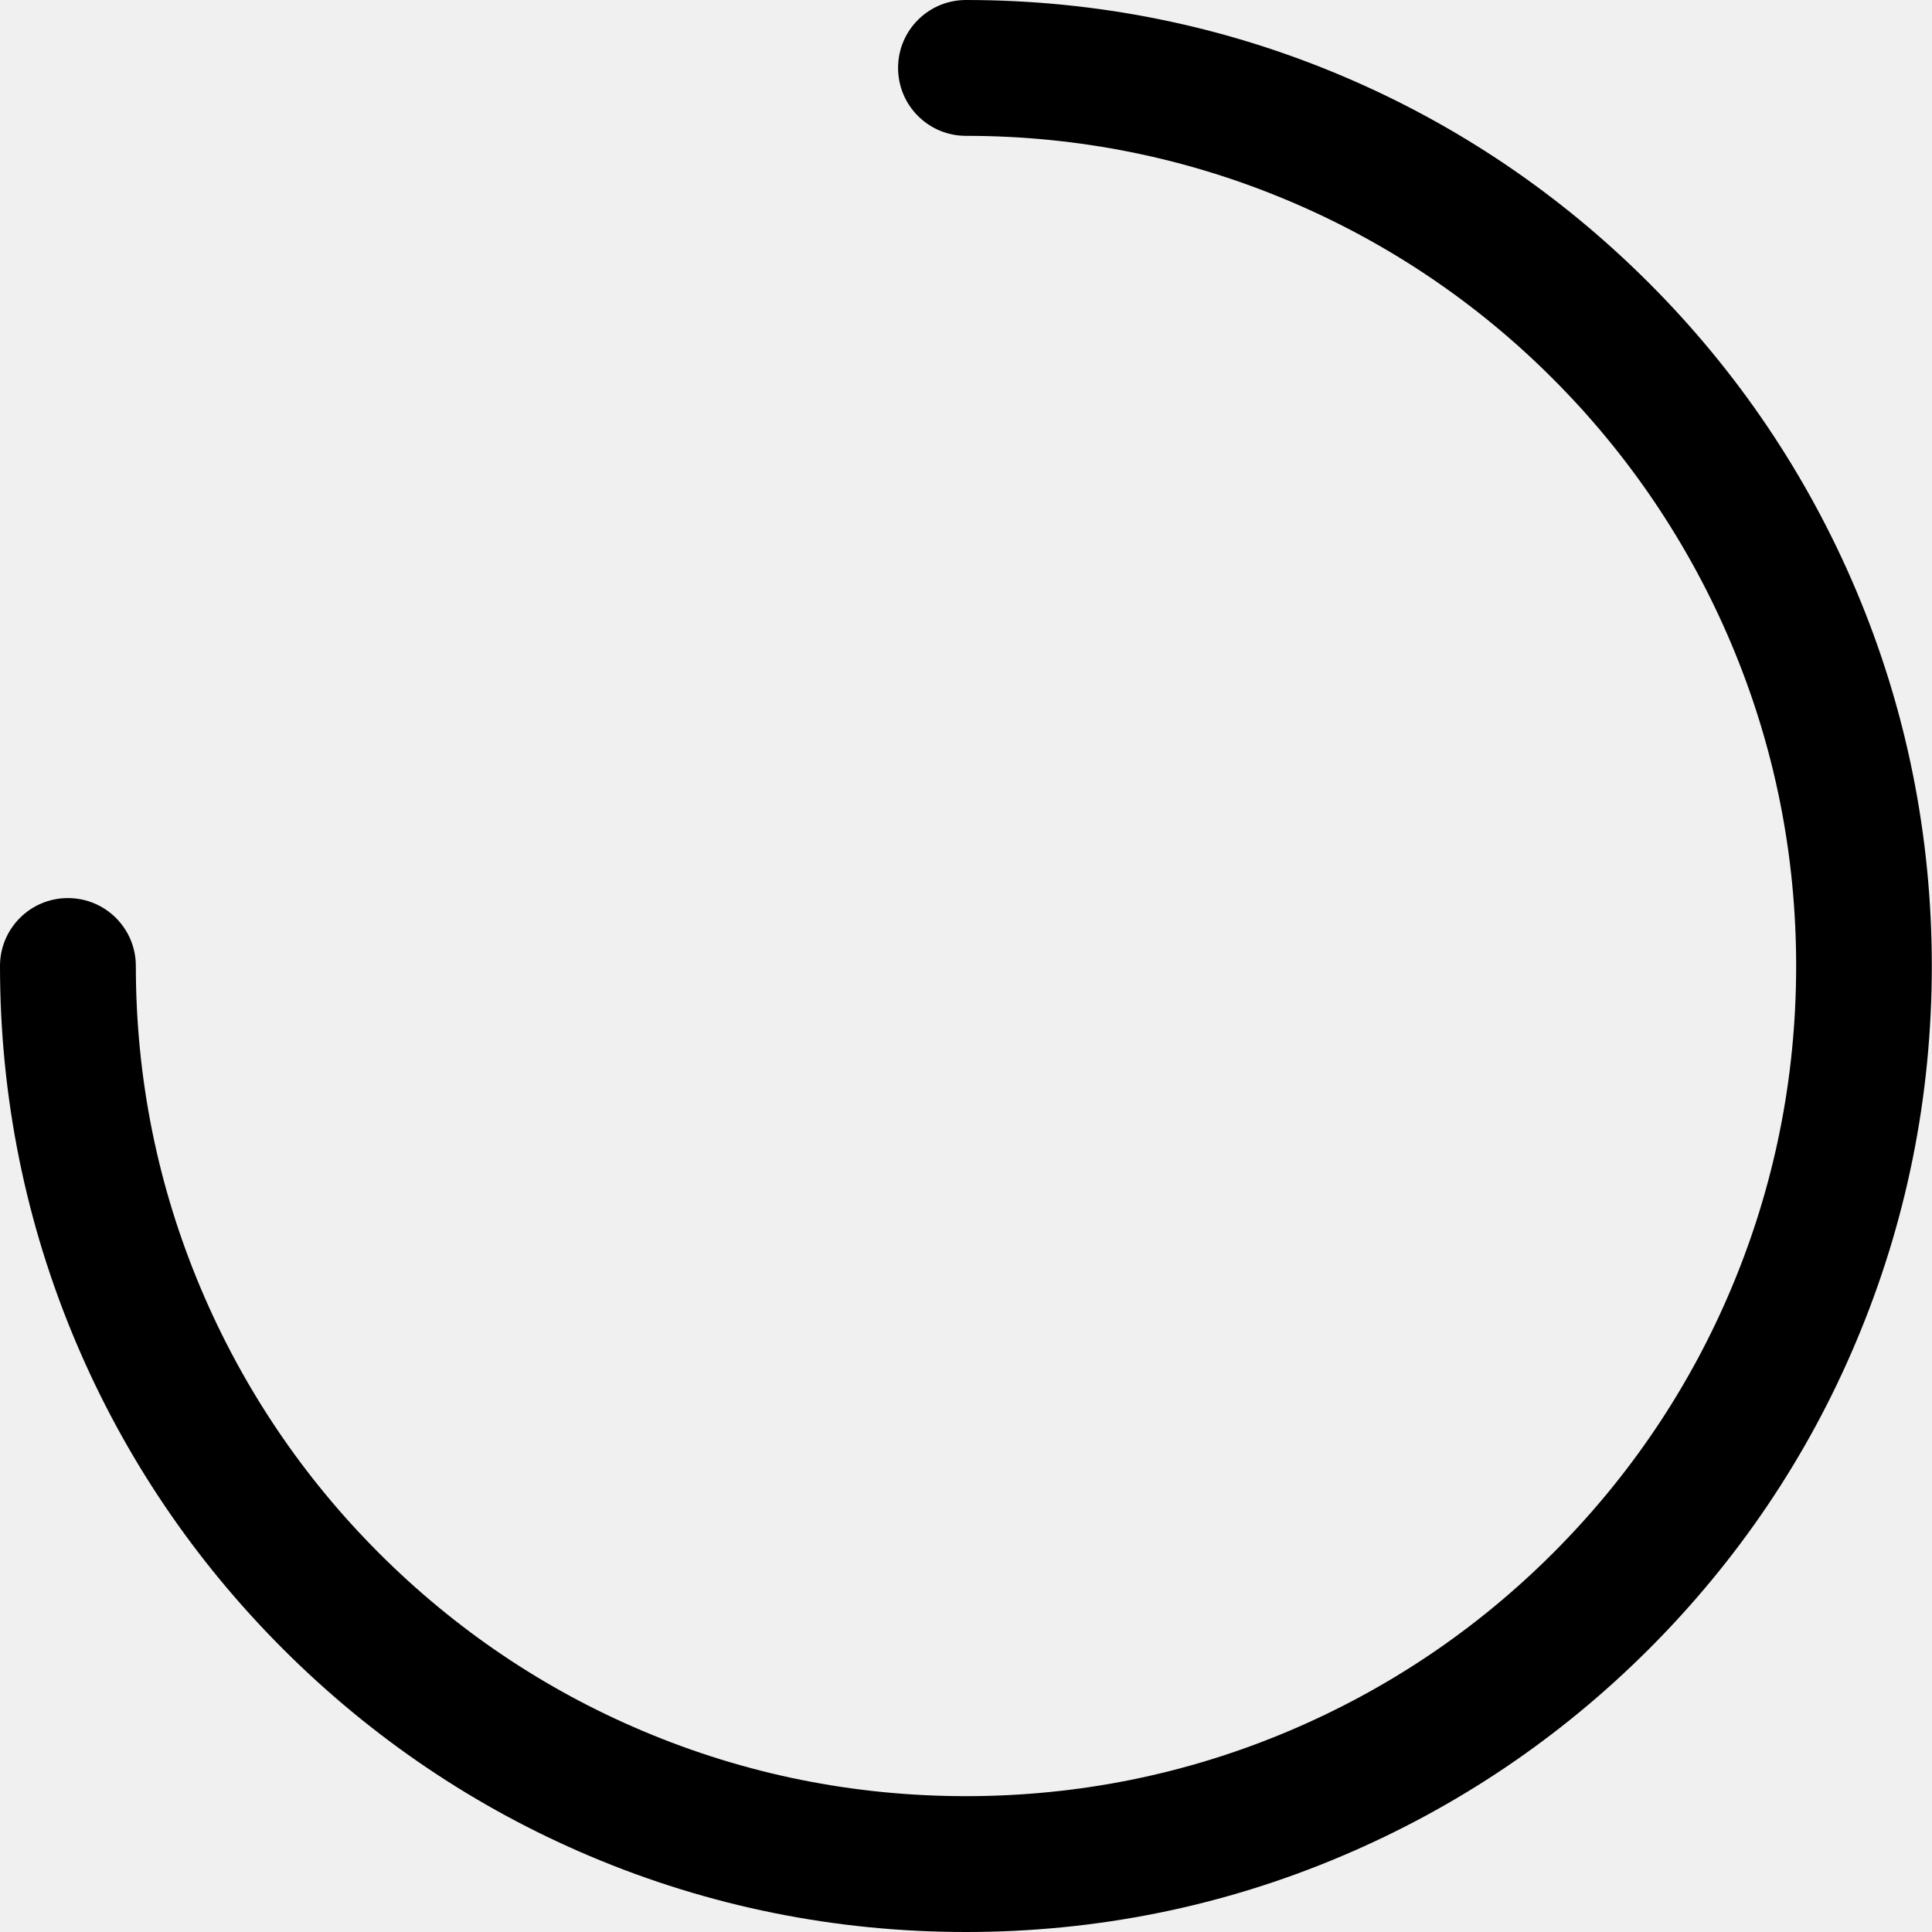
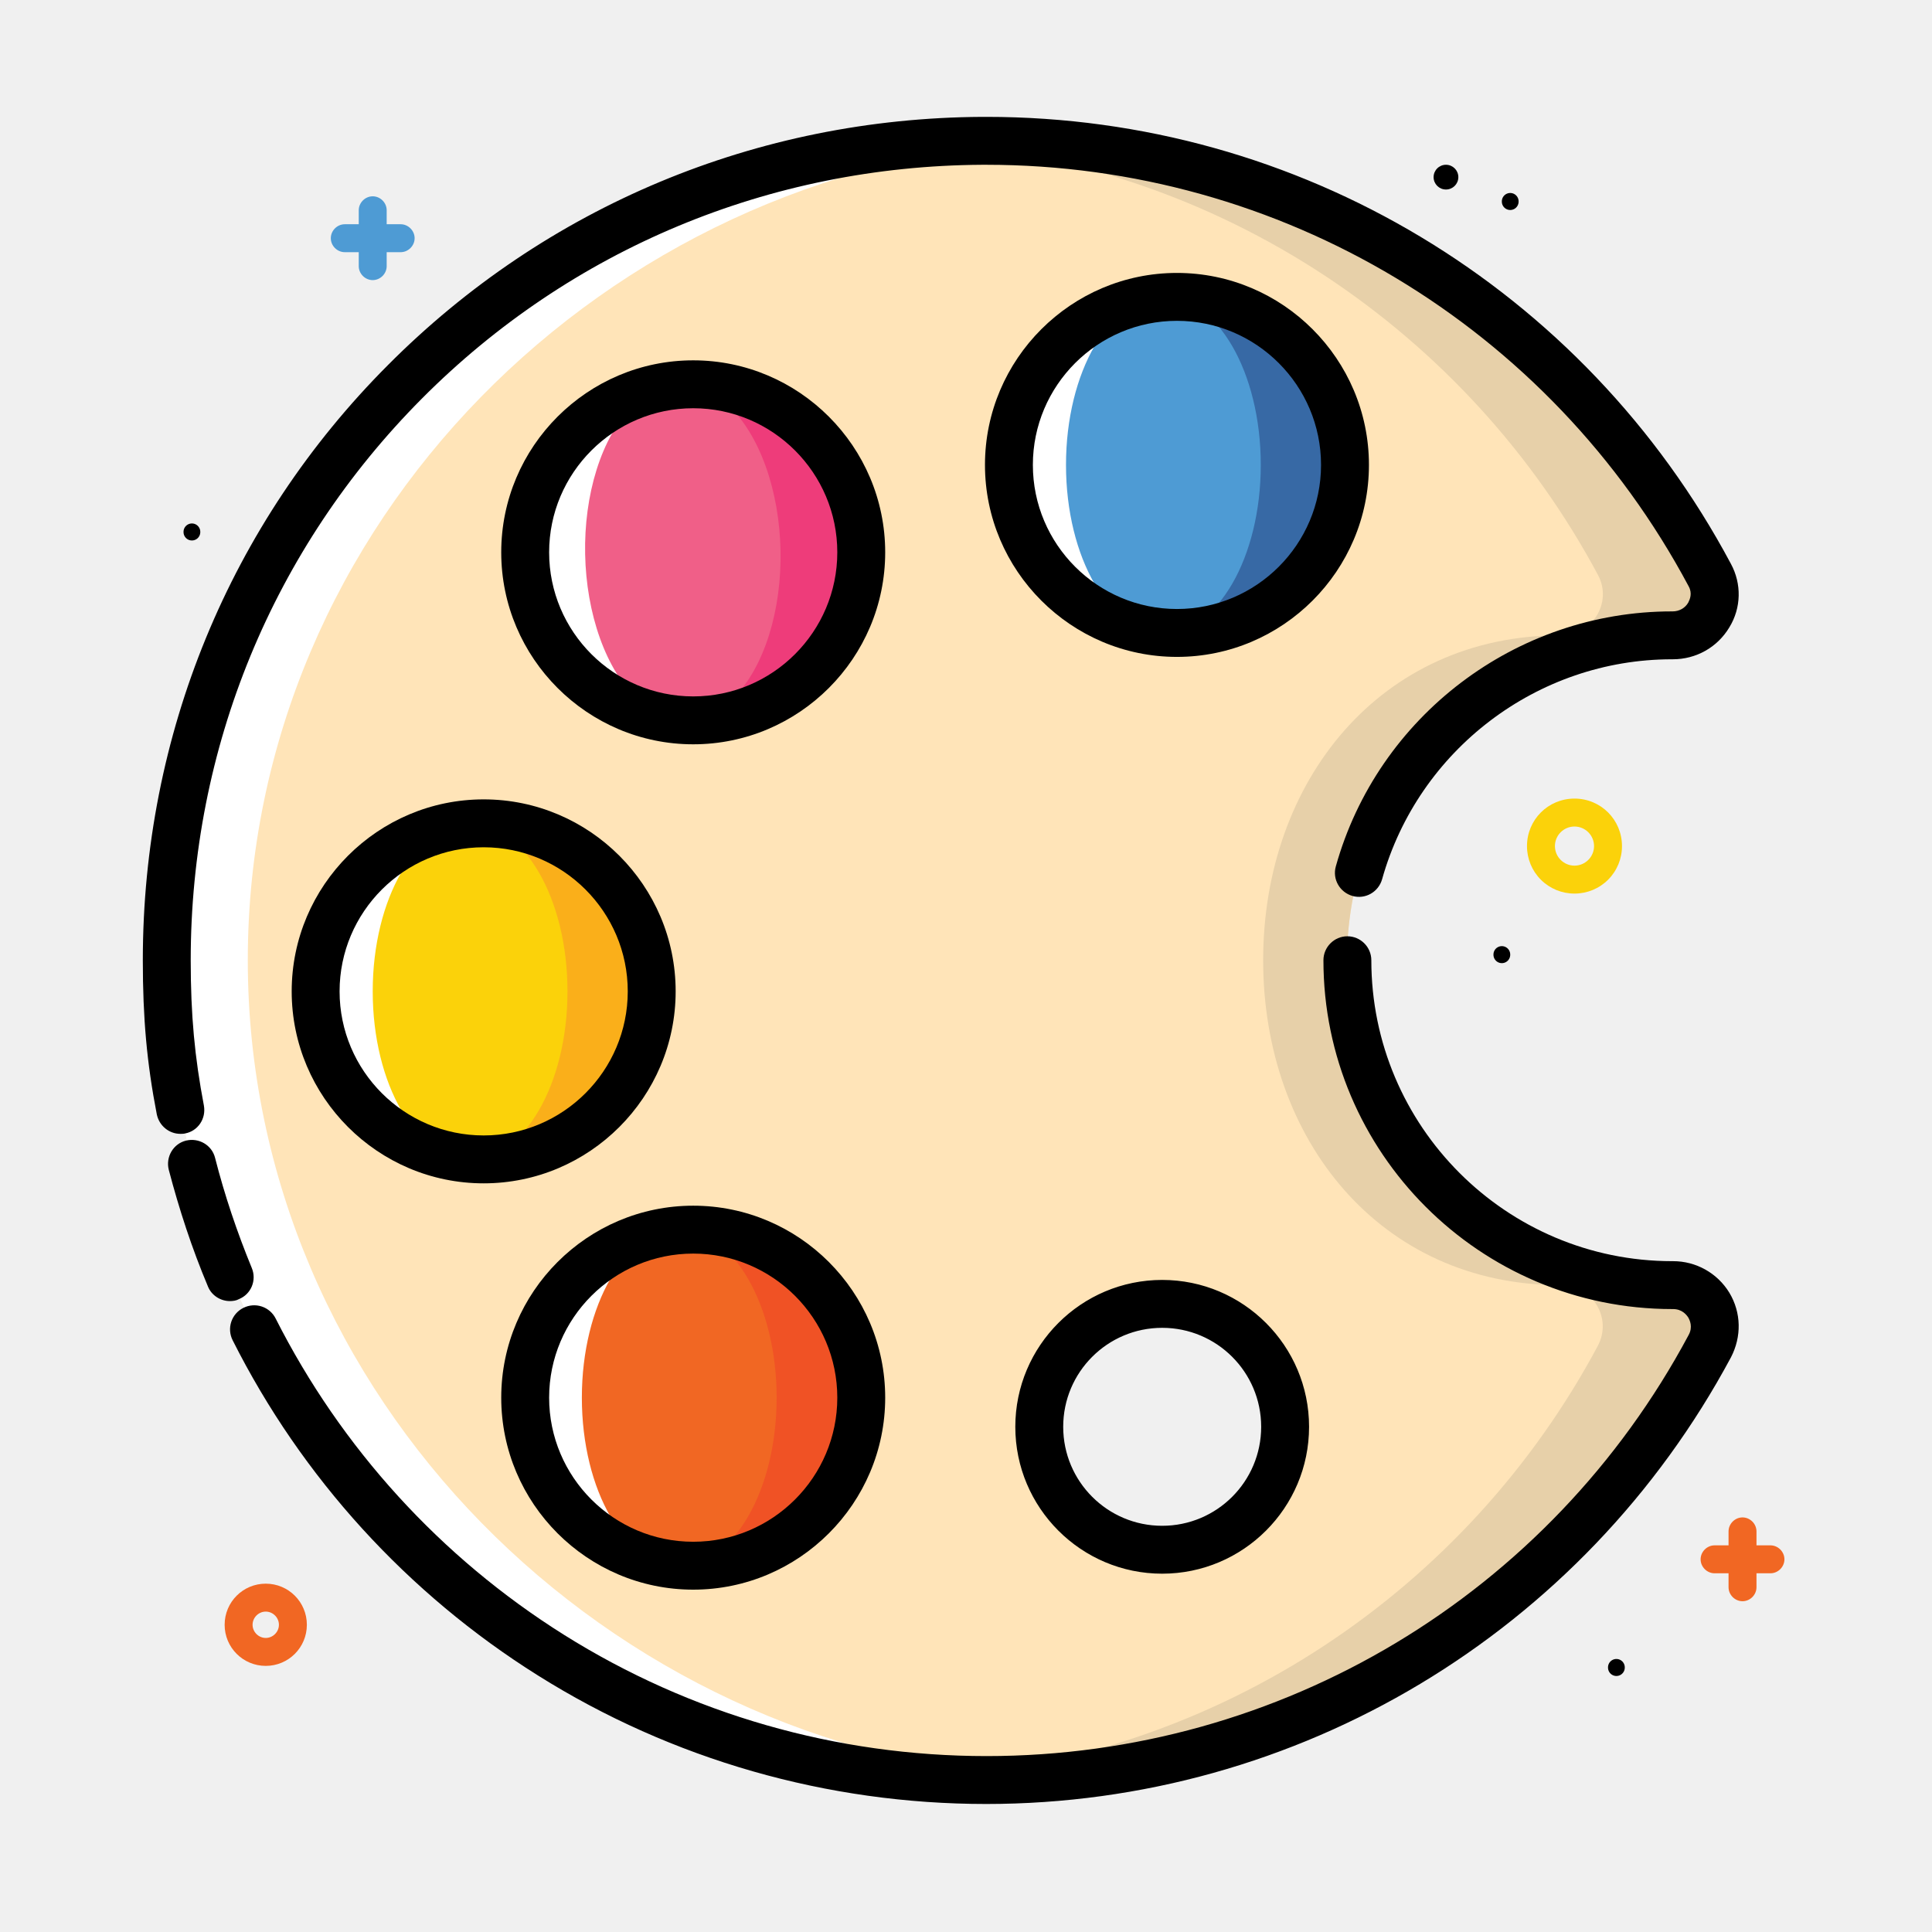
- <svg xmlns="http://www.w3.org/2000/svg" fill="#000000" width="800px" height="800px" viewBox="0 0 1024 1024">
-   <path d="M512 1024c-69.1 0-136.2-13.5-199.3-40.2C251.7 958 197 921 150 874c-47-47-84-101.7-109.8-162.7C13.5 648.2 0 581.1 0 512c0-19.9 16.1-36 36-36s36 16.1 36 36c0 59.4 11.6 117 34.6 171.3 22.2 52.4 53.9 99.5 94.3 139.9 40.4 40.4 87.5 72.2 139.9 94.3C395 940.4 452.6 952 512 952c59.4 0 117-11.6 171.3-34.6 52.4-22.2 99.5-53.9 139.9-94.3 40.4-40.4 72.2-87.5 94.3-139.9C940.4 629 952 571.4 952 512c0-59.4-11.6-117-34.6-171.3a440.45 440.45 0 0 0-94.3-139.9 437.71 437.71 0 0 0-139.9-94.3C629 83.6 571.4 72 512 72c-19.9 0-36-16.1-36-36s16.1-36 36-36c69.1 0 136.2 13.5 199.3 40.2C772.3 66 827 103 874 150c47 47 83.9 101.8 109.7 162.7 26.7 63.1 40.2 130.2 40.2 199.3s-13.5 136.2-40.2 199.3C958 772.3 921 827 874 874c-47 47-101.8 83.9-162.7 109.7-63.1 26.8-130.2 40.3-199.3 40.3z" />
+ <svg xmlns="http://www.w3.org/2000/svg" width="800px" height="800px" viewBox="0 0 1024 1024" class="icon" version="1.1">
+   <path d="M140.853 882.954c-12.058 0-21.789-9.731-21.789-21.789s9.731-21.789 21.789-21.789 21.789 9.731 21.789 21.789-9.731 21.789-21.789 21.789z m0-28.77c-3.808 0-6.981 3.173-6.981 6.981 0 3.808 3.173 6.981 6.981 6.981s6.981-3.173 6.981-6.981c0-3.808-3.173-6.981-6.981-6.981z" fill="#F16723" />
+   <path d="M796.008 505.98m-4.443 0a4.443 4.443 0 1 0 8.885 0 4.443 4.443 0 1 0-8.885 0Z" fill="" />
+   <path d="M800.451 106.794m-4.443 0a4.443 4.443 0 1 0 8.885 0 4.443 4.443 0 1 0-8.885 0Z" fill="" />
+   <path d="M101.717 281.953m-4.443 0a4.443 4.443 0 1 0 8.885 0 4.443 4.443 0 1 0-8.885 0Z" fill="" />
+   <path d="M766.393 93.889m-6.558 0a6.558 6.558 0 1 0 13.116 0 6.558 6.558 0 1 0-13.116 0Z" fill="" />
+   <path d="M834.51 473.614a25.1 25.1 0 0 1-25.174-25.174c0-13.962 11.212-25.174 25.174-25.174s25.174 11.212 25.174 25.174a25.099 25.099 0 0 1-25.174 25.174z m0-35.54c-5.711 0-10.366 4.654-10.366 10.366 0 5.711 4.654 10.366 10.366 10.366 5.711 0 10.366-4.654 10.366-10.366 0-5.711-4.654-10.366-10.366-10.366z" fill="#FBD20A" />
+   <path d="M938.379 819.067h-7.404v-7.404c0-4.02-3.385-7.404-7.404-7.404-4.02 0-7.404 3.385-7.404 7.404v7.404h-7.404c-4.02 0-7.404 3.385-7.404 7.404s3.385 7.404 7.404 7.404h7.404v7.404c0 4.02 3.385 7.404 7.404 7.404 4.02 0 7.404-3.385 7.404-7.404v-7.404h7.404c4.02 0 7.404-3.385 7.404-7.404s-3.384-7.404-7.404-7.404z" fill="#F16723" />
+   <path d="M886.55 681.14h-0.423c-94.984 0-172.198-77.002-172.198-172.198s77.002-172.198 172.198-172.198h0.423c16.501 0 27.501-17.347 19.674-31.943C832.817 167.296 687.486 73.792 520.577 74.639c-239.68 1.27-432.187 194.621-432.187 434.302 0 239.892 194.41 434.302 434.302 434.302 166.063 0 310.126-93.08 383.32-229.949 7.827-14.598-2.75-32.367-19.463-32.155zM615.984 818.643c-34.27 0-62.194-27.924-62.194-62.194 0-34.27 27.924-62.194 62.194-62.194 34.27 0 62.194 27.924 62.194 62.194 0 34.27-27.923 62.194-62.194 62.194z" fill="#FFE4B8" />
+   <path d="M886.55 681.14h-0.423c-94.984 0-172.198-77.002-172.198-172.198s77.002-172.198 172.198-172.198h0.423c16.501 0 27.501-17.347 19.674-31.943C832.817 167.296 687.486 73.792 520.577 74.639c-9.096 0-18.193 0.423-27.29 1.058 153.371 10.366 284.951 100.484 353.703 229.104 7.828 14.597-3.173 32.155-19.674 31.943h-0.423c-94.984 0-157.39 77.002-157.39 172.198s62.194 172.198 157.39 172.198h0.423c16.712 0 27.501 17.559 19.462 32.366-68.752 128.619-200.121 218.526-353.491 228.892 9.731 0.635 19.462 1.058 29.405 1.058 166.063 0 310.126-93.08 383.32-229.949 7.827-14.808-2.75-32.578-19.463-32.366z" fill="#E7D0A9" />
+   <path d="M131.334 508.942c0-231.431 189.968-419.917 418.225-433.668-9.519-0.635-19.251-0.846-28.982-0.846-239.681 1.27-432.187 194.621-432.187 434.302 0 239.892 194.41 434.302 434.302 434.302 9.096 0 17.981-0.212 26.867-0.846-227.412-13.54-418.225-202.239-418.225-433.246z" fill="#FFFFFF" />
+   <path d="M212.355 118.852h-7.404v-7.404c0-4.02-3.385-7.404-7.404-7.404s-7.404 3.385-7.404 7.404v7.404h-7.404c-4.02 0-7.404 3.385-7.404 7.404s3.385 7.404 7.404 7.404h7.404v7.404c0 4.02 3.385 7.404 7.404 7.404s7.404-3.385 7.404-7.404v-7.404h7.404c4.02 0 7.404-3.385 7.404-7.404s-3.384-7.404-7.404-7.404z" fill="#4E9BD4" />
+   <path d="M856.722 883.799m-4.443 0a4.443 4.443 0 1 0 8.885 0 4.443 4.443 0 1 0-8.885 0Z" fill="" />
+   <path d="M522.692 956.148c-84.195 0-166.486-23.482-237.565-68.118-69.176-43.367-125.234-104.927-161.832-177.698a12.719 12.719 0 0 1 5.711-17.135 12.719 12.719 0 0 1 17.135 5.711c34.693 68.541 87.368 126.504 152.736 167.543 67.059 42.097 144.486 64.31 224.026 64.31 155.909 0 298.49-85.465 372.108-223.18 2.327-4.231 0.635-7.828-0.212-9.308-0.846-1.27-3.173-4.443-8.039-4.443h-0.423c-101.965 0-184.89-82.925-184.89-184.89 0-6.981 5.711-12.693 12.693-12.693s12.693 5.711 12.693 12.693c0 88.003 71.502 159.505 159.505 159.505h0.423a34.878 34.878 0 0 1 29.828 16.712c6.346 10.578 6.558 23.27 0.846 34.27C839.164 865.395 687.909 956.148 522.692 956.148z m93.291-122.061c-42.944 0-77.849-34.905-77.849-77.849s34.905-77.849 77.849-77.849 77.849 34.905 77.849 77.849c-0.001 42.944-34.905 77.849-77.849 77.849z m0-130.312c-28.982 0-52.463 23.482-52.463 52.463 0 28.982 23.482 52.463 52.463 52.463 28.982 0 52.463-23.482 52.463-52.463 0-28.981-23.482-52.463-52.463-52.463z m-494.17-14.174c-4.866 0-9.731-2.962-11.635-7.828-8.461-20.097-15.231-40.828-20.732-61.771-1.692-6.77 2.327-13.751 9.096-15.443 6.77-1.692 13.751 2.327 15.443 9.096 5.077 19.885 11.635 39.348 19.462 58.386 2.75 6.558-0.423 13.962-6.77 16.501-1.48 0.847-3.172 1.059-4.864 1.059z m-26.231-88.638c-5.923 0-11.212-4.231-12.481-10.366-5.288-27.29-7.404-50.982-7.404-81.657 0-119.311 46.117-231.431 129.889-315.414C289.358 109.333 401.265 62.581 520.577 61.946h2.327c165.428 0 316.472 90.541 394.532 236.931 5.711 10.578 5.5 23.27-0.846 33.636-6.346 10.578-17.559 16.924-30.04 16.924h-0.423c-71.291 0-134.332 48.021-153.582 116.561-1.903 6.77-8.885 10.789-15.654 8.885-6.77-1.903-10.789-8.885-8.885-15.654 22.212-79.541 95.407-135.177 178.121-135.177h0.423c3.385 0 6.558-1.692 8.25-4.654 0.846-1.692 2.327-4.866 0.212-8.673-73.617-137.928-216.2-223.391-372.32-223.391h-2.115c-112.542 0.635-218.103 44.636-297.01 123.966S101.082 396.399 101.082 508.942c0 29.193 2.115 51.405 6.981 77.002 1.27 6.981-3.173 13.539-9.943 14.808-0.846 0.211-1.691 0.211-2.537 0.211z" fill="" />
+   <path d="M329.128 292.742a89.061 63.675 90 1 0 127.351 0 89.061 63.675 90 1 0-127.351 0Z" fill="#EE3C7A" />
+   <path d="M281.953 292.742a89.061 63.675 90 1 0 127.351 0 89.061 63.675 90 1 0-127.351 0Z" fill="#FFFFFF" />
+   <path d="M363.707 381.782a89.061 51.617 88.848 1 0-3.581-178.085 89.061 51.617 88.848 1 0 3.581 178.085Z" fill="#F05F88" />
+   <path d="M583.829 246.413a89.061 63.675 90 1 0 127.351 0 89.061 63.675 90 1 0-127.351 0Z" fill="#3769A5" />
+   <path d="M536.442 246.413a89.061 63.675 90 1 0 127.351 0 89.061 63.675 90 1 0-127.351 0Z" fill="#FFFFFF" />
+   <path d="M565.001 246.413a89.061 51.617 90 1 0 103.234 0 89.061 51.617 90 1 0-103.234 0Z" fill="#4E9BD4" />
+   <path d="M216.375 525.442a89.061 63.675 90 1 0 127.351 0 89.061 63.675 90 1 0-127.351 0Z" fill="#FAAF1A" />
+   <path d="M169.2 525.442a89.061 63.675 90 1 0 127.351 0 89.061 63.675 90 1 0-127.351 0Z" fill="#FFFFFF" />
+   <path d="M197.547 525.442a89.061 51.617 90 1 0 103.234 0 89.061 51.617 90 1 0-103.234 0Z" fill="#FBD20A" />
+   <path d="M327.225 740.795a89.061 63.675 90 1 0 127.351 0 89.061 63.675 90 1 0-127.351 0Z" fill="#F05225" />
+   <path d="M280.049 740.795a89.061 63.675 90 1 0 127.351 0 89.061 63.675 90 1 0-127.351 0Z" fill="#FFFFFF" />
+   <path d="M308.396 740.795a89.061 51.617 90 1 0 103.234 0 89.061 51.617 90 1 0-103.234 0Z" fill="#F16723" />
+   <path d="M367.418 394.496c-56.06 0-101.754-45.694-101.754-101.754s45.694-101.754 101.754-101.754 101.754 45.694 101.754 101.754-45.694 101.754-101.754 101.754z m0-178.121c-42.097 0-76.368 34.27-76.368 76.368s34.27 76.368 76.368 76.368S443.786 334.839 443.786 292.742s-34.27-76.368-76.368-76.368zM623.81 348.167c-56.06 0-101.754-45.694-101.754-101.754s45.694-101.754 101.754-101.754c56.06 0 101.754 45.694 101.754 101.754s-45.694 101.754-101.754 101.754z m0-178.121c-42.097 0-76.368 34.27-76.368 76.368s34.27 76.368 76.368 76.368 76.368-34.27 76.368-76.368-34.269-76.368-76.368-76.368zM256.356 627.195c-56.06 0-101.754-45.694-101.754-101.754s45.694-101.754 101.754-101.754 101.754 45.694 101.754 101.754-45.694 101.754-101.754 101.754z m0-178.121c-42.097 0-76.368 34.27-76.368 76.368s34.27 76.368 76.368 76.368 76.368-34.27 76.368-76.368-34.269-76.368-76.368-76.368zM367.418 842.548c-56.06 0-101.754-45.694-101.754-101.754 0-56.06 45.694-101.754 101.754-101.754s101.754 45.694 101.754 101.754c-0.001 56.06-45.694 101.754-101.754 101.754z m0-178.121c-42.097 0-76.368 34.27-76.368 76.368s34.27 76.368 76.368 76.368S443.786 782.891 443.786 740.794s-34.27-76.368-76.368-76.368z" fill="" />
</svg>
